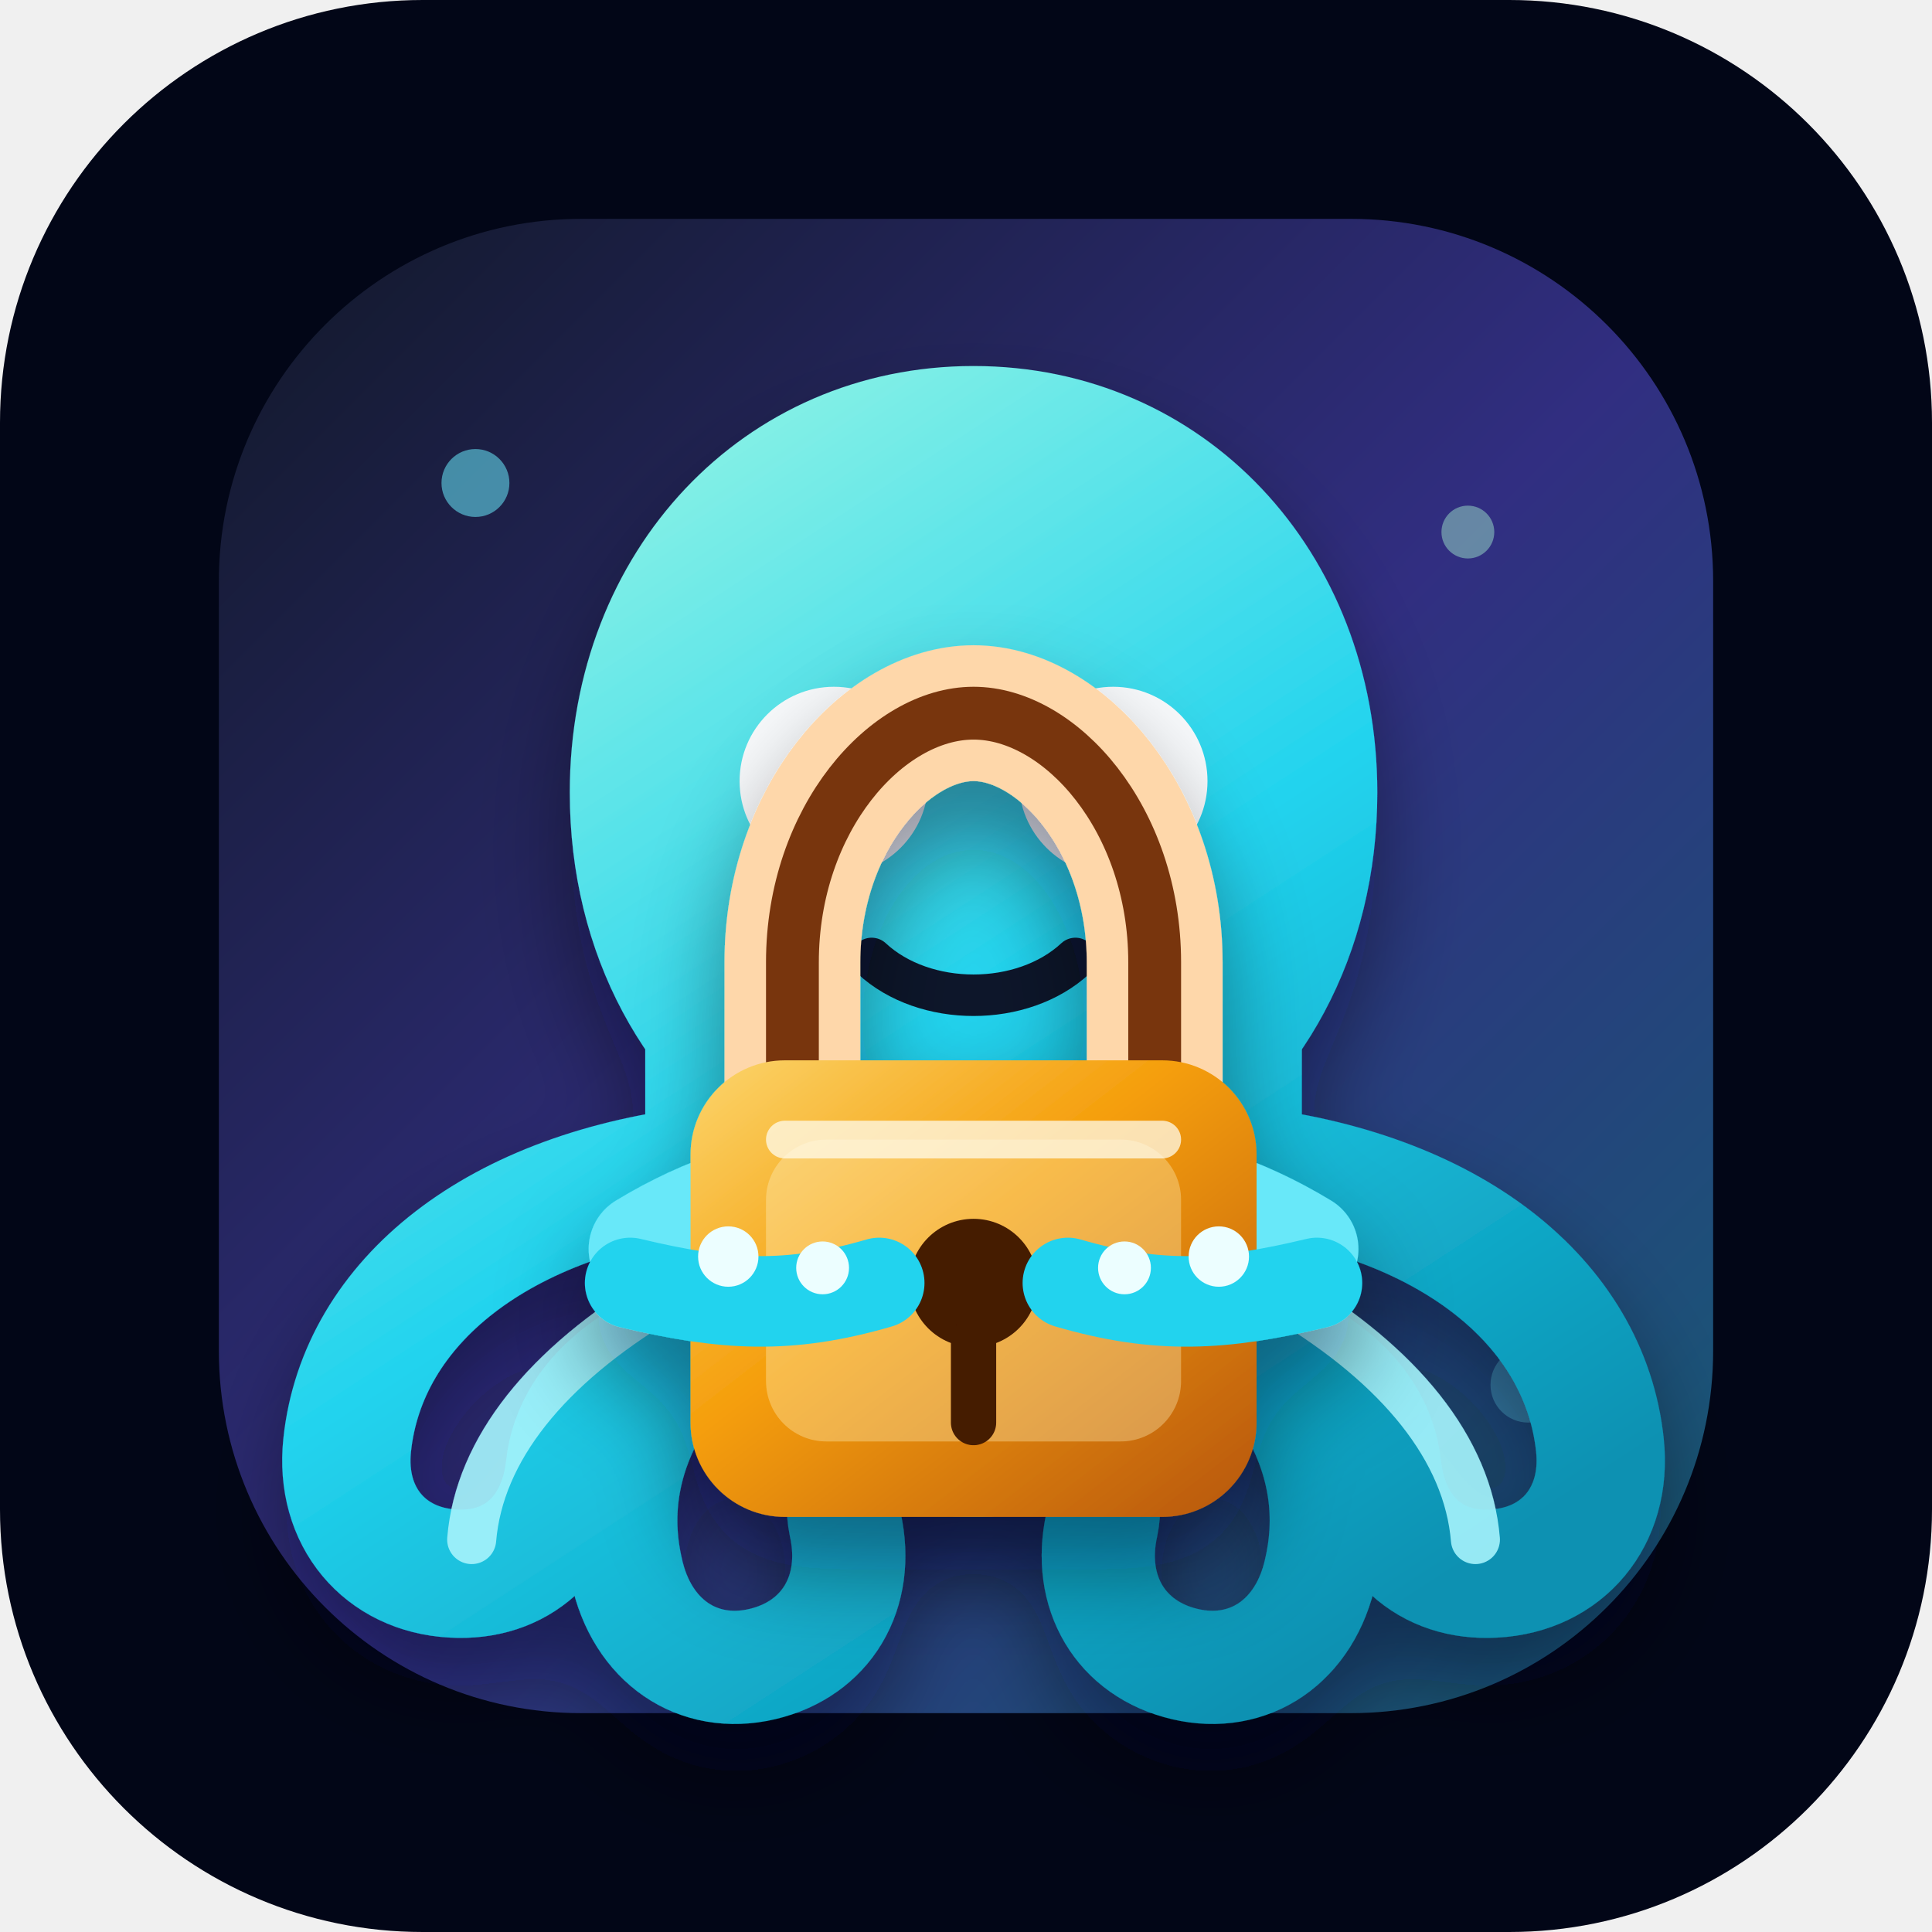
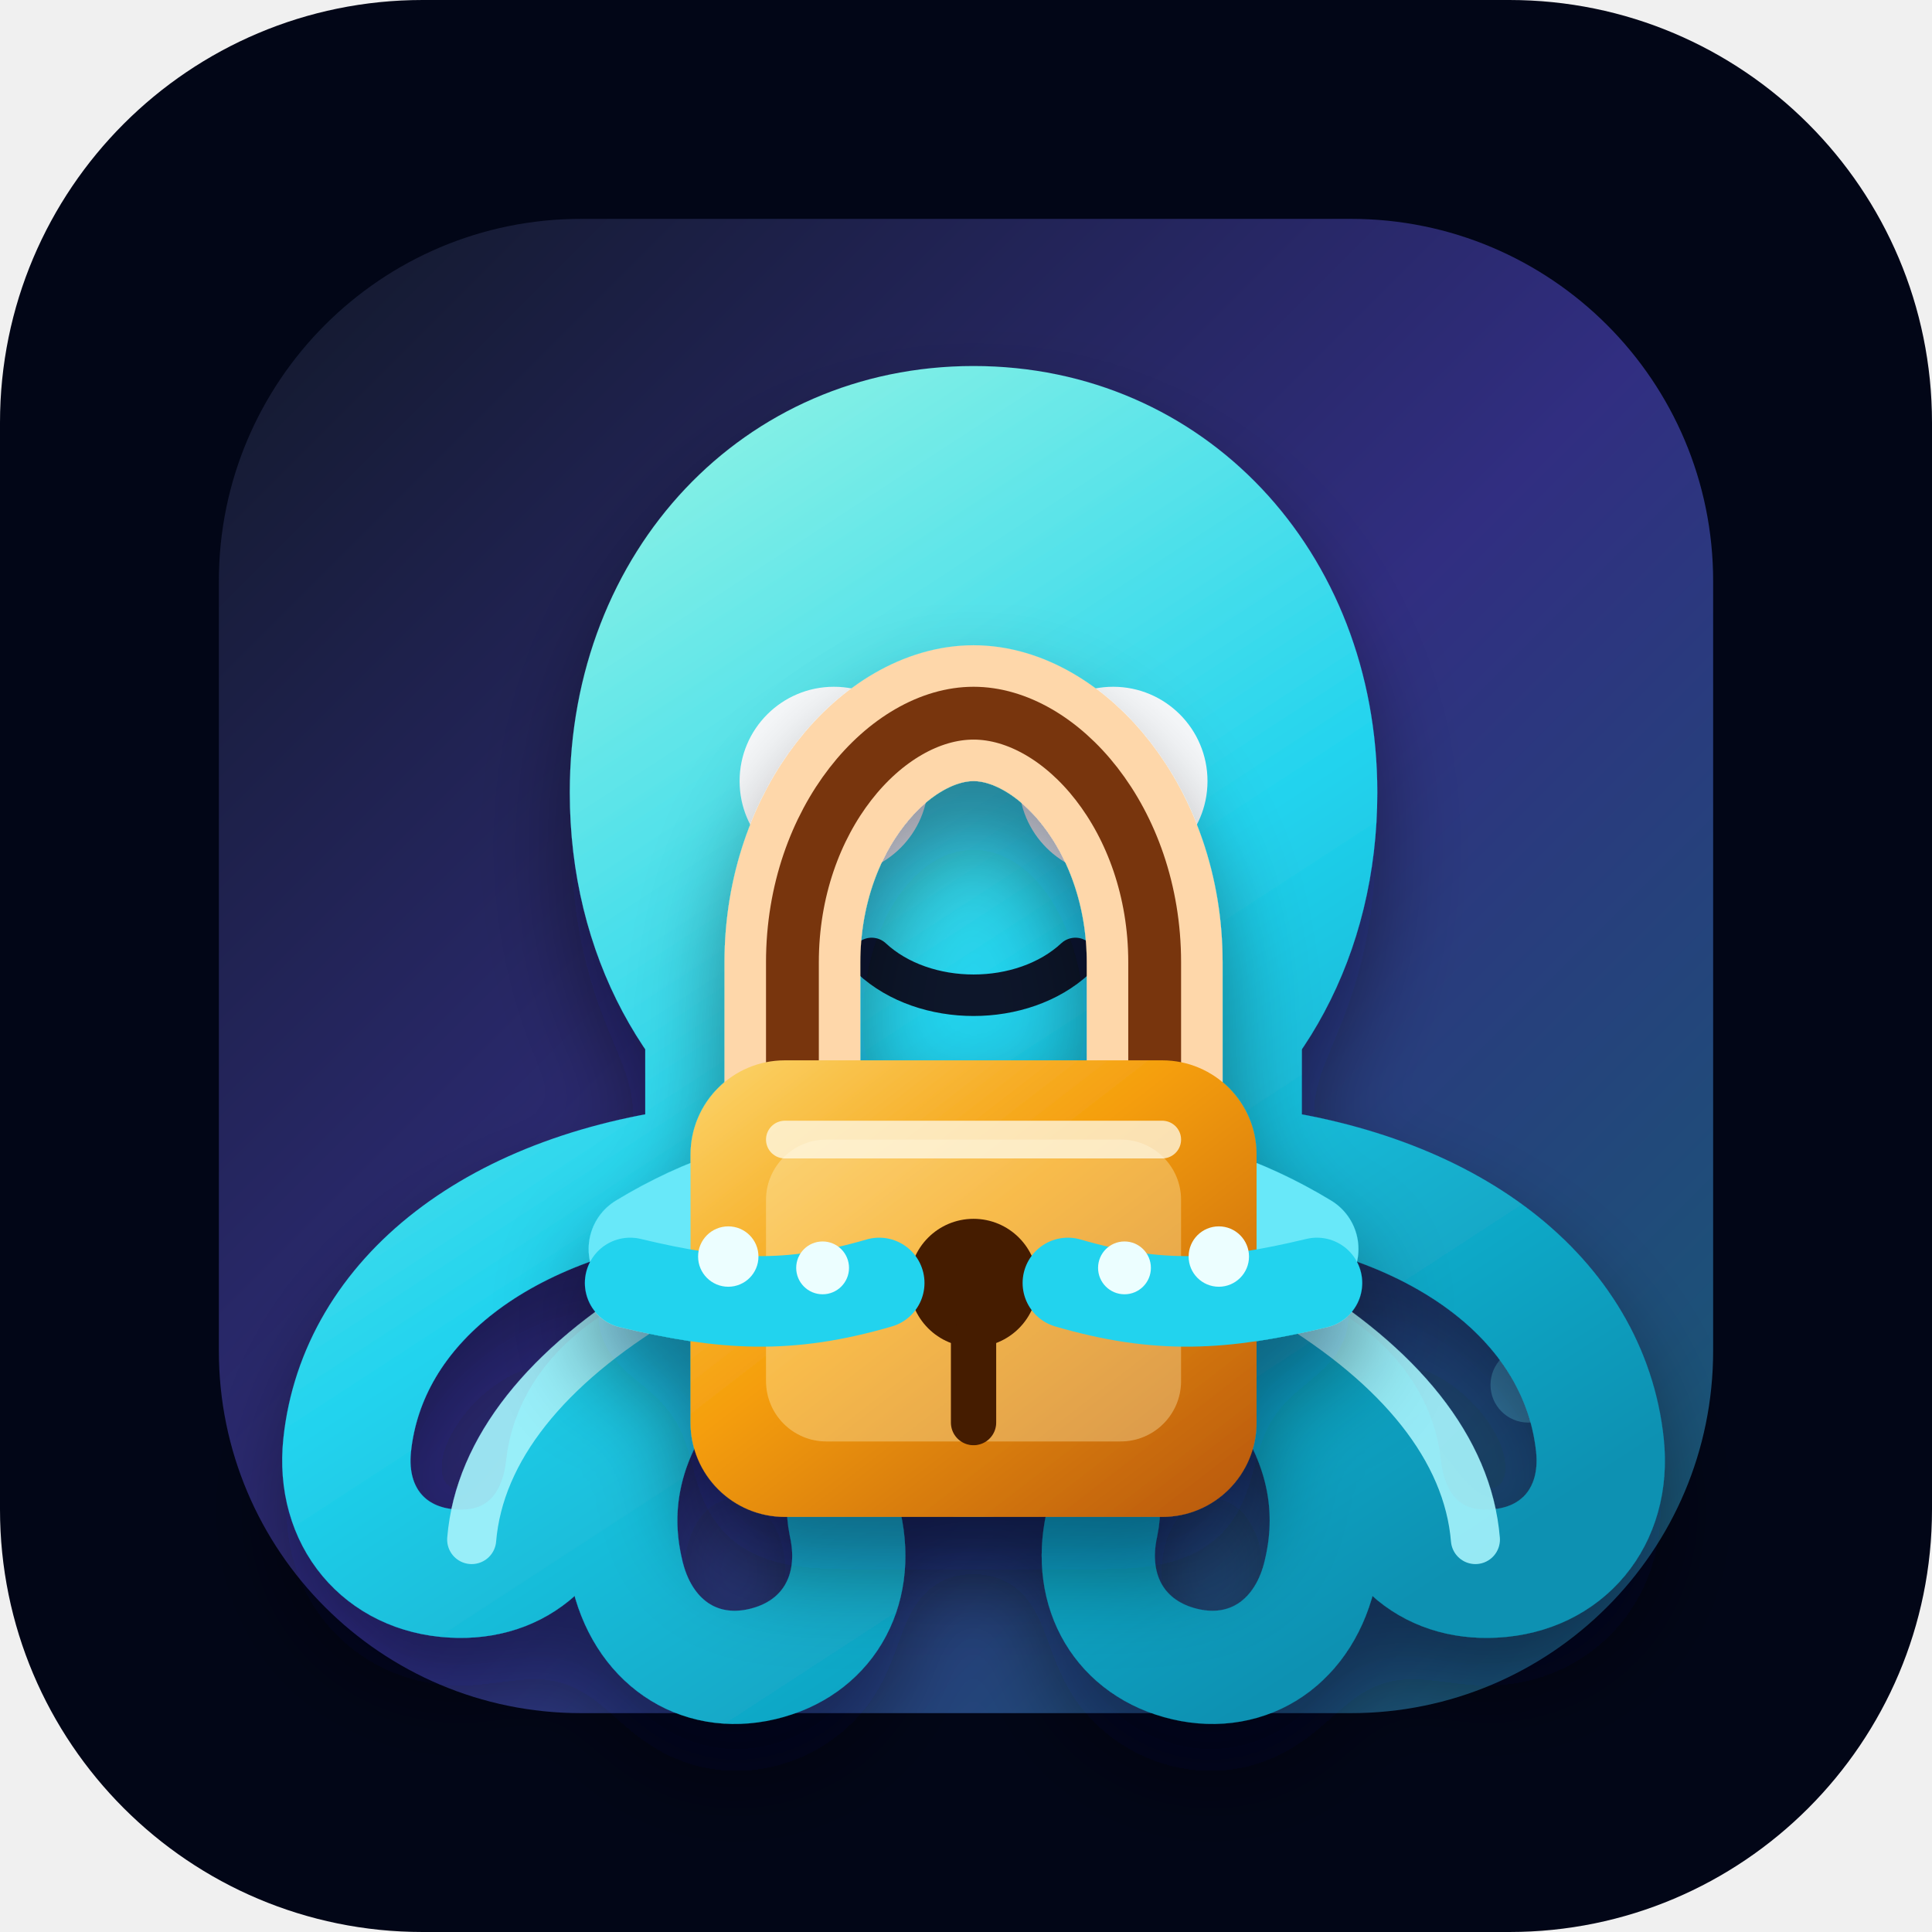
<svg xmlns="http://www.w3.org/2000/svg" viewBox="0 0 512 512" role="img" aria-labelledby="title desc">
  <defs>
    <linearGradient id="bg" x1="58" y1="58" x2="454" y2="454" gradientUnits="userSpaceOnUse">
      <stop stop-color="#111827" />
      <stop offset="0.52" stop-color="#312e81" />
      <stop offset="1" stop-color="#155e75" />
    </linearGradient>
    <linearGradient id="skin" x1="150" y1="100" x2="365" y2="430" gradientUnits="userSpaceOnUse">
      <stop stop-color="#99f6e4" />
      <stop offset="0.5" stop-color="#22d3ee" />
      <stop offset="1" stop-color="#0891b2" />
    </linearGradient>
    <linearGradient id="gold" x1="190" y1="245" x2="322" y2="416" gradientUnits="userSpaceOnUse">
      <stop stop-color="#fde68a" />
      <stop offset="0.48" stop-color="#f59e0b" />
      <stop offset="1" stop-color="#b45309" />
    </linearGradient>
    <filter id="shadow" x="-20%" y="-20%" width="140%" height="150%">
      <feDropShadow dx="0" dy="14" stdDeviation="12" flood-color="#020617" flood-opacity="0.42" />
    </filter>
  </defs>
  <rect width="512" height="512" rx="112" fill="#020617" />
  <rect x="58" y="58" width="396" height="396" rx="96" fill="url(#bg)" />
-   <circle cx="126" cy="128" r="9" fill="#67e8f9" opacity="0.55" />
-   <circle cx="389" cy="141" r="7" fill="#a7f3d0" opacity="0.45" />
  <circle cx="405" cy="367" r="10" fill="#67e8f9" opacity="0.35" />
  <g filter="url(#shadow)">
    <path d="M258 97c-61 0-107 49-107 113 0 43 20 79 52 99 18 12 38 18 55 18s37-6 55-18c32-20 52-56 52-99 0-64-46-113-107-113Z" fill="url(#skin)" />
    <path d="M171 264c19 34 50 55 87 55s68-21 87-55v47c0 51-39 91-87 91s-87-40-87-91v-47Z" fill="url(#skin)" />
    <path d="M188 310c-56 6-92 35-96 73-2 19 10 33 28 34 17 1 29-10 31-28 2-19 21-33 52-39" fill="none" stroke="url(#skin)" stroke-width="34" stroke-linecap="round" />
    <path d="M328 310c56 6 92 35 96 73 2 19-10 33-28 34-17 1-29-10-31-28-2-19-21-33-52-39" fill="none" stroke="url(#skin)" stroke-width="34" stroke-linecap="round" />
    <path d="M215 334c-38 22-56 51-49 82 4 19 19 29 36 25 17-4 26-19 22-37-3-15 8-29 32-43" fill="none" stroke="url(#skin)" stroke-width="30" stroke-linecap="round" />
    <path d="M301 334c38 22 56 51 49 82-4 19-19 29-36 25-17-4-26-19-22-37 3-15-8-29-32-43" fill="none" stroke="url(#skin)" stroke-width="30" stroke-linecap="round" />
    <path d="M175 344c-30 18-48 40-50 64" fill="none" stroke="#a5f3fc" stroke-width="13" stroke-linecap="round" opacity="0.9" />
    <path d="M341 344c30 18 48 40 50 64" fill="none" stroke="#a5f3fc" stroke-width="13" stroke-linecap="round" opacity="0.9" />
    <circle cx="221" cy="207" r="25" fill="#f8fafc" />
    <circle cx="295" cy="207" r="25" fill="#f8fafc" />
    <circle cx="222" cy="212" r="12" fill="#020617" />
    <circle cx="294" cy="212" r="12" fill="#020617" />
    <circle cx="227" cy="205" r="5" fill="#ffffff" />
    <circle cx="299" cy="205" r="5" fill="#ffffff" />
    <path d="M231 254c14 13 40 13 54 0" fill="none" stroke="#0f172a" stroke-width="11" stroke-linecap="round" />
  </g>
  <g filter="url(#shadow)">
    <path d="M171 331c33-20 68-22 106-5" fill="none" stroke="#67e8f9" stroke-width="30" stroke-linecap="round" />
    <path d="M345 331c-33-20-68-22-106-5" fill="none" stroke="#67e8f9" stroke-width="30" stroke-linecap="round" />
    <path d="M210 288v-33c0-38 25-66 48-66s48 28 48 66v33" fill="none" stroke="#fed7aa" stroke-width="36" stroke-linecap="round" />
    <path d="M210 288v-33c0-38 25-66 48-66s48 28 48 66v33" fill="none" stroke="#78350f" stroke-width="14" stroke-linecap="round" />
    <rect x="183" y="281" width="150" height="121" rx="25" fill="url(#gold)" />
    <rect x="203" y="302" width="110" height="80" rx="16" fill="#fef3c7" opacity="0.35" />
    <circle cx="258" cy="340" r="17" fill="#451a03" />
    <path d="M258 355v22" stroke="#451a03" stroke-width="12" stroke-linecap="round" />
    <path d="M208 302h100" stroke="#fffbeb" stroke-width="10" stroke-linecap="round" opacity="0.75" />
    <path d="M167 340c25 6 42 7 66 0" fill="none" stroke="#22d3ee" stroke-width="24" stroke-linecap="round" />
    <path d="M349 340c-25 6-42 7-66 0" fill="none" stroke="#22d3ee" stroke-width="24" stroke-linecap="round" />
    <circle cx="193" cy="333" r="8" fill="#ecfeff" />
    <circle cx="218" cy="336" r="7" fill="#ecfeff" />
    <circle cx="323" cy="333" r="8" fill="#ecfeff" />
    <circle cx="298" cy="336" r="7" fill="#ecfeff" />
  </g>
</svg>
